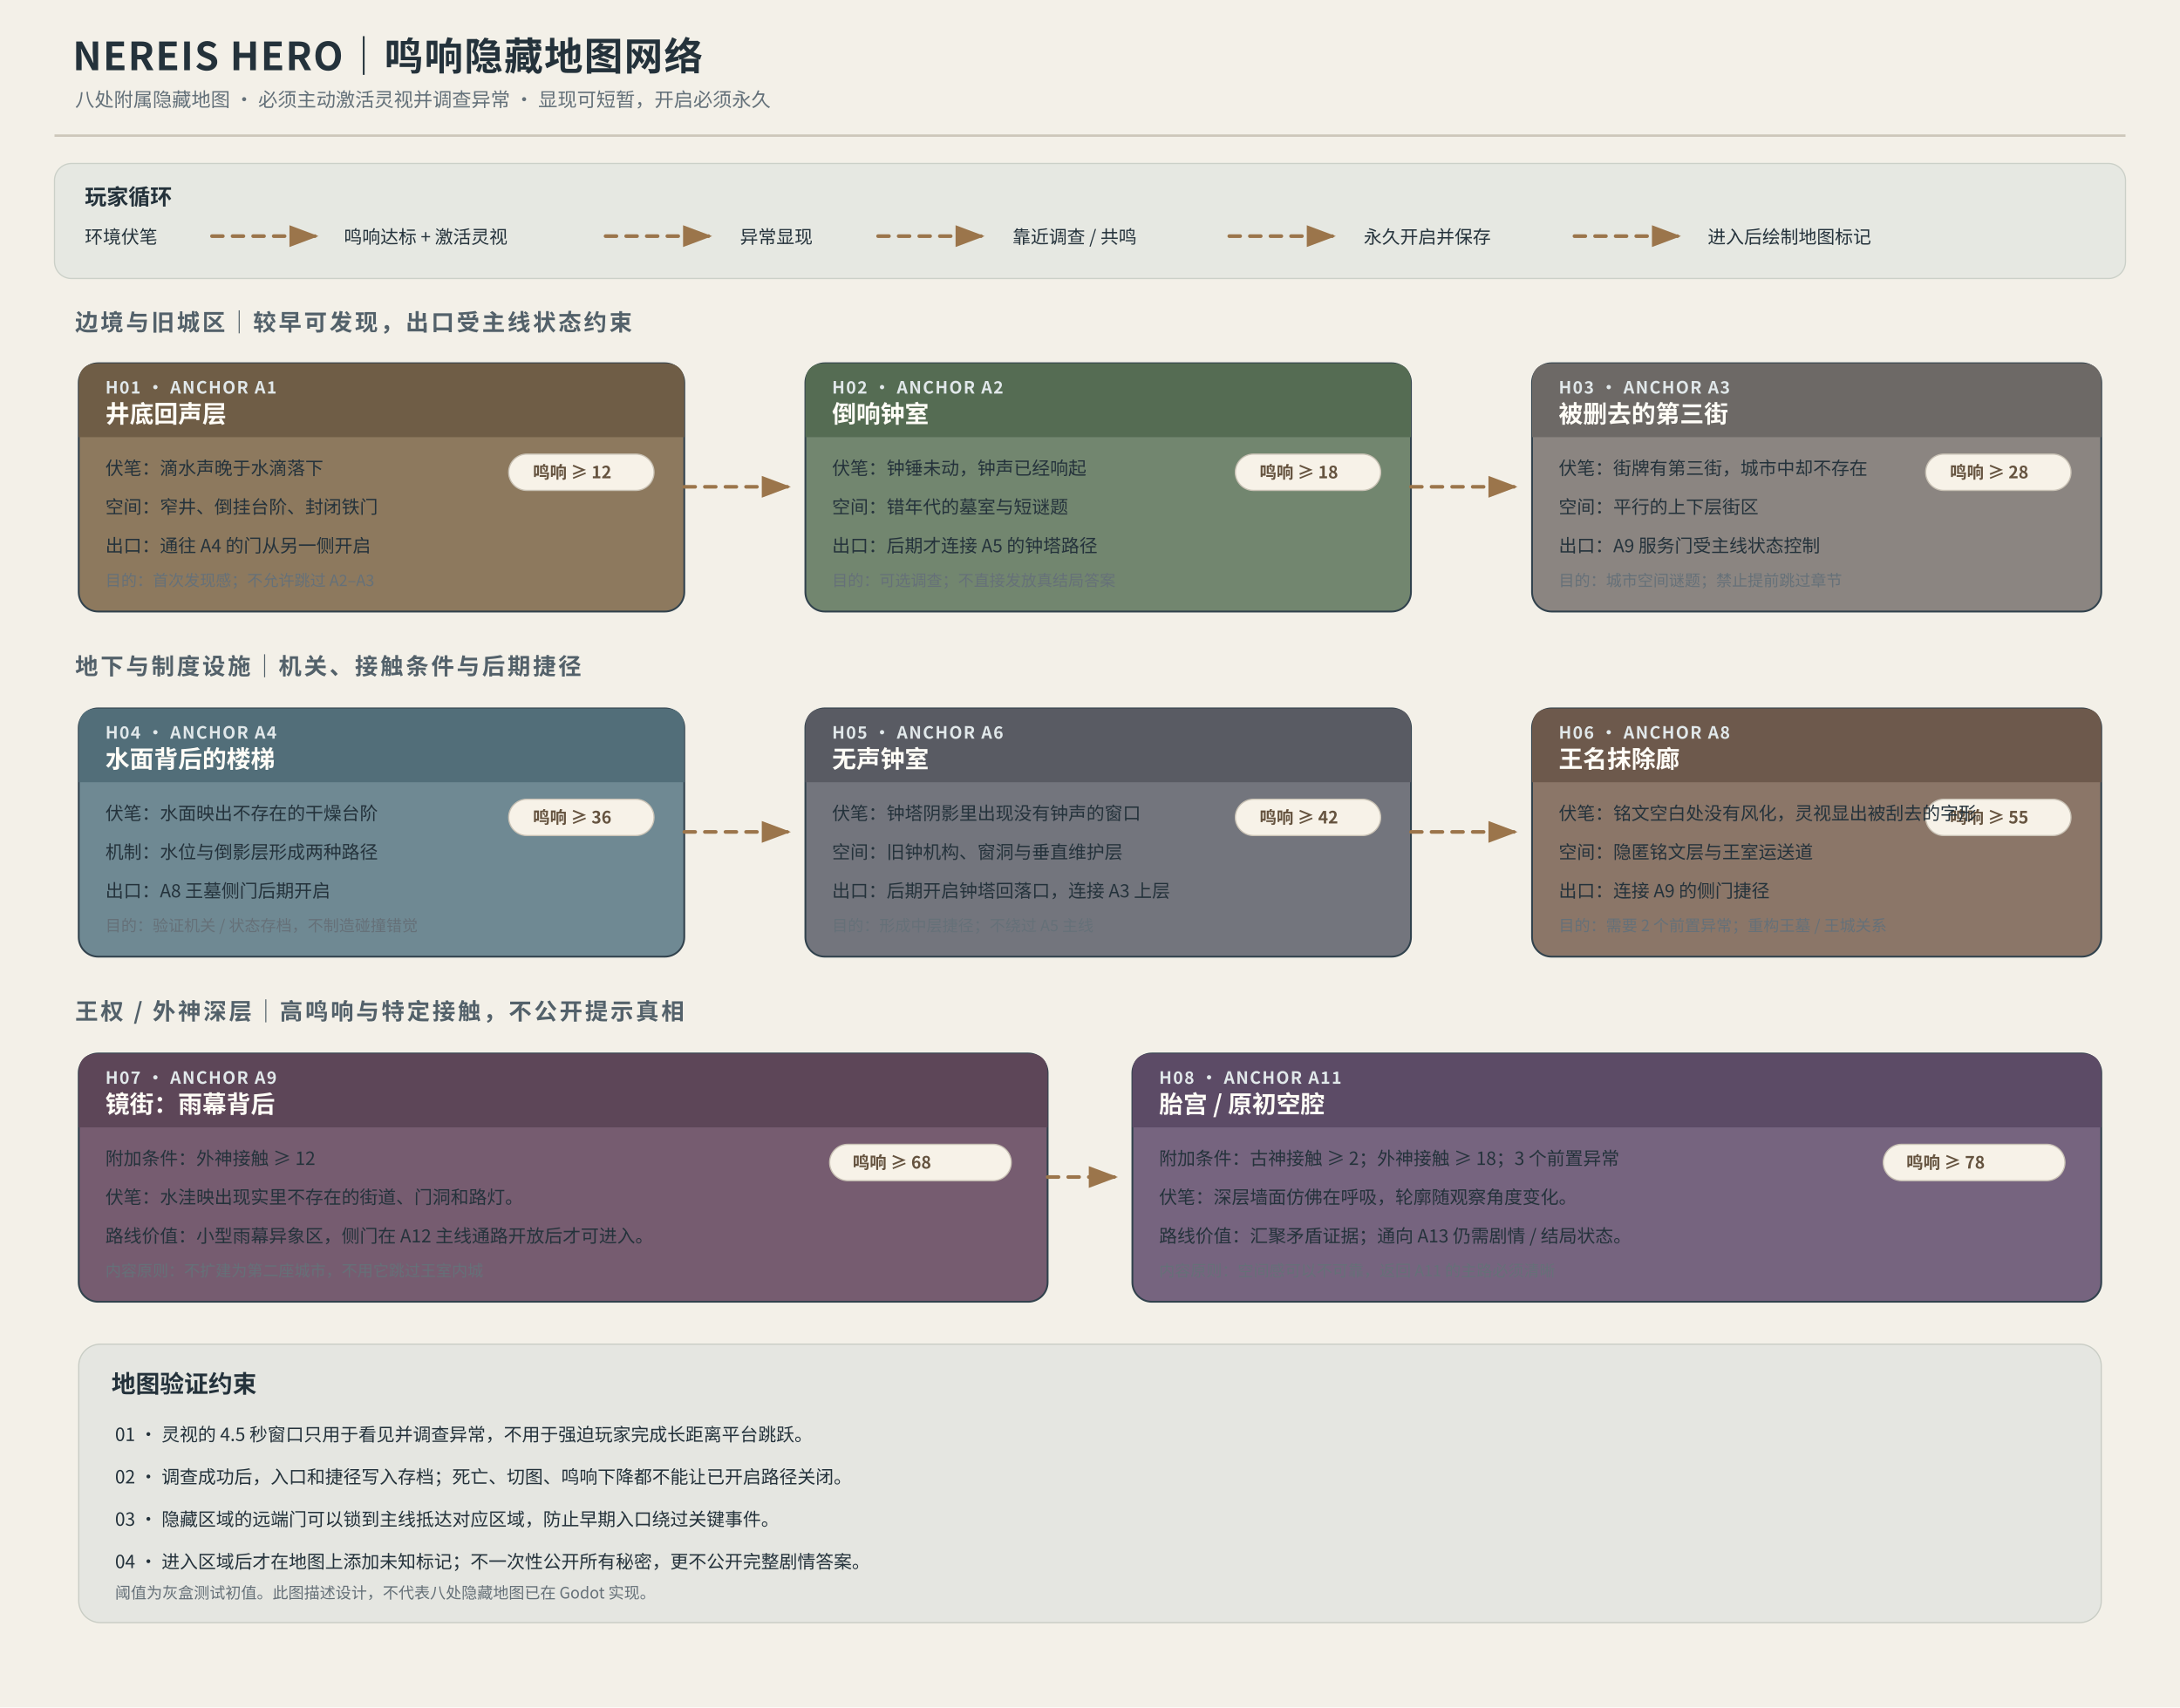
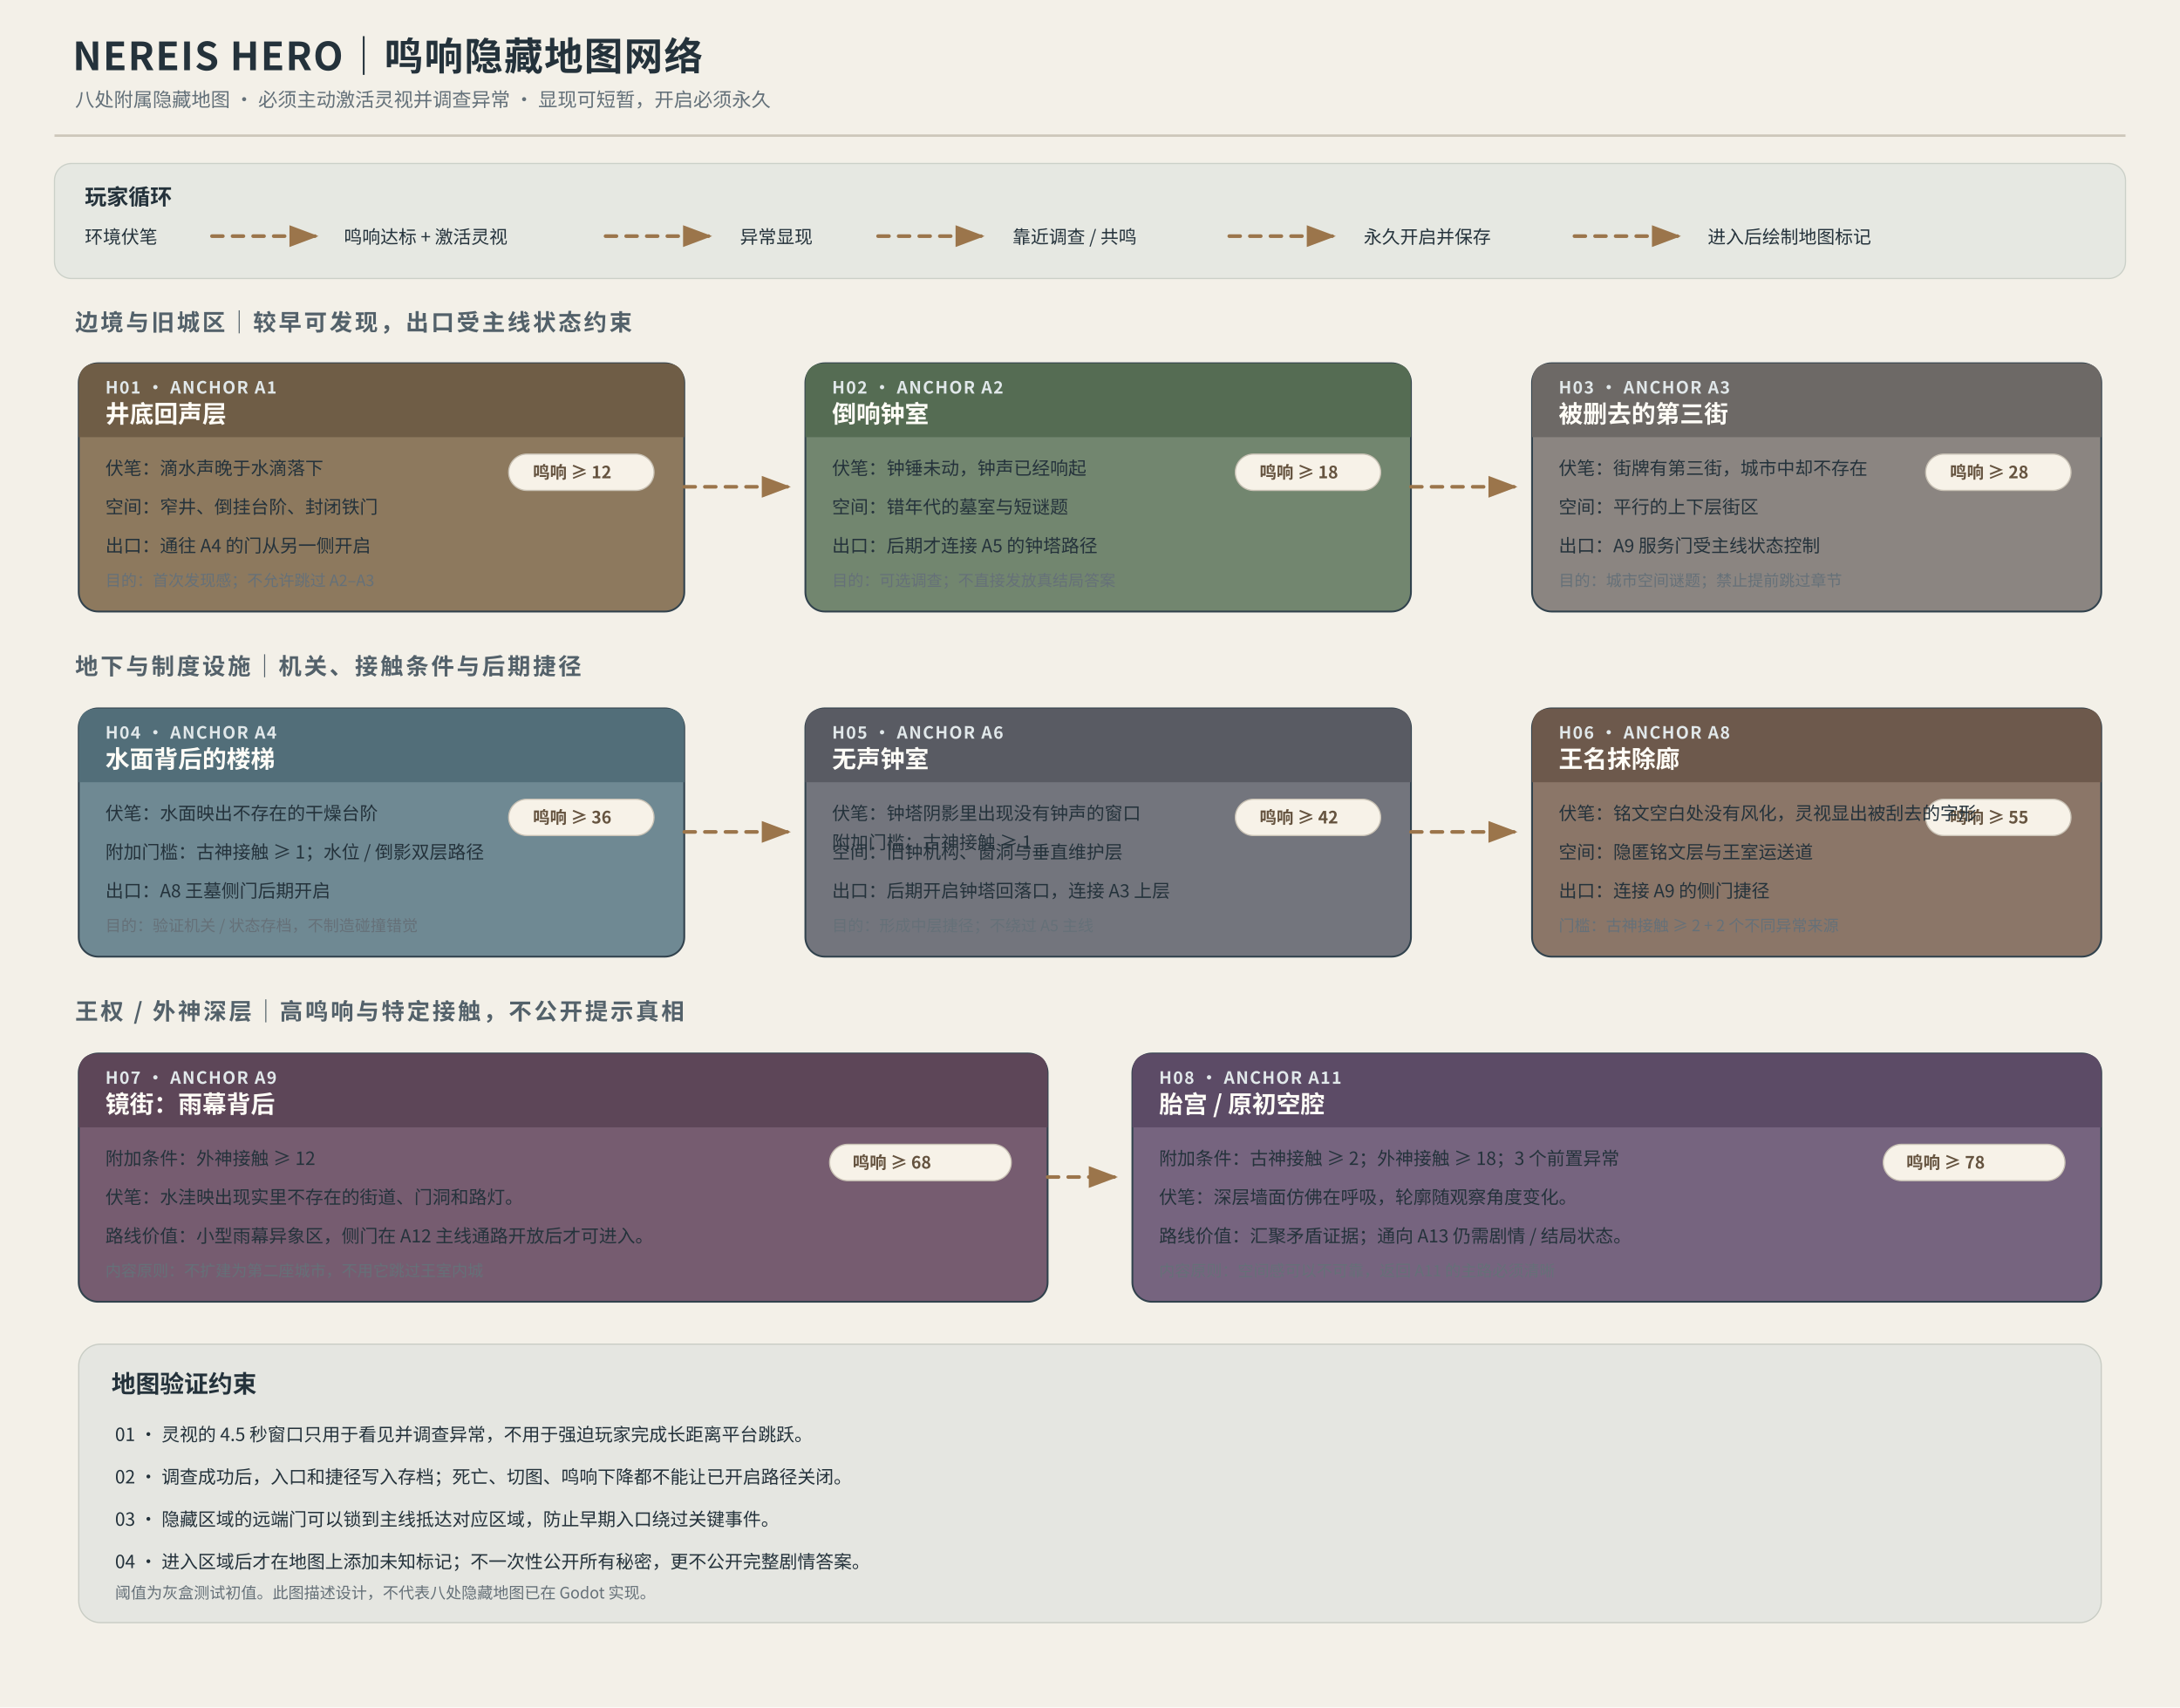
<svg xmlns="http://www.w3.org/2000/svg" width="1800" height="1410" viewBox="0 0 1800 1410" role="img" aria-labelledby="title desc">
  <defs>
    <style>
 text{font-family:"Noto Sans CJK SC","PingFang SC","Microsoft YaHei",sans-serif;fill:#24323b}
 .h1{font-size:32px;font-weight:700;letter-spacing:1px}.sub{font-size:16px;fill:#637079}
 .layer{font-size:19px;font-weight:700;letter-spacing:2px;fill:#53616a}
 .card{stroke:#31424d;stroke-width:1.5;rx:16}
 .cardhead{font-size:20px;font-weight:700;fill:#fffdf7}
 .id{font-size:14px;font-weight:700;fill:#e1e8ea;letter-spacing:1px}
 .body{font-size:15px}.small{font-size:13px;fill:#657078}
 .route{fill:none;stroke:#9b754b;stroke-width:3;stroke-dasharray:9 8;stroke-linecap:round;stroke-linejoin:round}
 .route2{fill:none;stroke:#587e83;stroke-width:3;stroke-dasharray:4 7;stroke-linecap:round;stroke-linejoin:round}
 .pill{fill:#f7f2e8;stroke:#c9c2b5;stroke-width:1}
 .pilltext{font-size:14px;font-weight:700;fill:#65533f}
</style>
    <marker id="goldarrow" markerWidth="10" markerHeight="10" refX="7" refY="3" orient="auto">
      <path d="M0,0 L0,6 L8,3 z" fill="#9b754b" />
    </marker>
    <marker id="tealarrow" markerWidth="10" markerHeight="10" refX="7" refY="3" orient="auto">
      <path d="M0,0 L0,6 L8,3 z" fill="#587e83" />
    </marker>
  </defs>
  <rect width="1800" height="1410" fill="#f3f0e8" />
  <text x="60" y="58" class="h1">NEREIS HERO｜鸣响隐藏地图网络</text>
  <text x="62" y="88" class="sub">八处附属隐藏地图 · 必须主动激活灵视并调查异常 · 显现可短暂，开启必须永久</text>
  <path d="M45 112 H1755" stroke="#cdc7ba" stroke-width="2" />
  <rect x="45" y="135" width="1710" height="95" rx="14" fill="#e6e8e2" stroke="#cbd0c8" />
  <text x="70" y="169" font-size="18" font-weight="700">玩家循环</text>
  <text x="70" y="201" class="body">环境伏笔</text>
  <path d="M175 195 H260" class="route" marker-end="url(#goldarrow)" />
  <text x="284" y="201" class="body">鸣响达标 + 激活灵视</text>
  <path d="M500 195 H585" class="route" marker-end="url(#goldarrow)" />
  <text x="611" y="201" class="body">异常显现</text>
  <path d="M725 195 H810" class="route" marker-end="url(#goldarrow)" />
  <text x="836" y="201" class="body">靠近调查 / 共鸣</text>
  <path d="M1015 195 H1100" class="route" marker-end="url(#goldarrow)" />
  <text x="1126" y="201" class="body">永久开启并保存</text>
  <path d="M1300 195 H1385" class="route" marker-end="url(#goldarrow)" />
  <text x="1410" y="201" class="body">进入后绘制地图标记</text>
  <text x="62" y="273" class="layer">边境与旧城区｜较早可发现，出口受主线状态约束</text>
  <g transform="translate(65 300)">
    <rect width="500" height="205" rx="16" fill="#8d795e" class="card" />
    <path d="M0 16 Q0 0 16 0 H484 Q500 0 500 16 V61 H0Z" fill="#6f5d46" />
    <text x="22" y="25" class="id">H01 · ANCHOR A1</text>
    <text x="22" y="49" class="cardhead">井底回声层</text>
    <rect x="355" y="75" width="120" height="30" rx="15" class="pill" />
    <text x="375" y="95" class="pilltext">鸣响 ≥ 12</text>
    <text x="22" y="92" class="body">伏笔：滴水声晚于水滴落下</text>
    <text x="22" y="124" class="body">空间：窄井、倒挂台阶、封闭铁门</text>
    <text x="22" y="156" class="body">出口：通往 A4 的门从另一侧开启</text>
    <text x="22" y="184" class="small">目的：首次发现感；不允许跳过 A2–A3</text>
  </g>
  <g transform="translate(665 300)">
    <rect width="500" height="205" rx="16" fill="#72866f" class="card" />
    <path d="M0 16 Q0 0 16 0 H484 Q500 0 500 16 V61 H0Z" fill="#556c53" />
    <text x="22" y="25" class="id">H02 · ANCHOR A2</text>
    <text x="22" y="49" class="cardhead">倒响钟室</text>
    <rect x="355" y="75" width="120" height="30" rx="15" class="pill" />
    <text x="375" y="95" class="pilltext">鸣响 ≥ 18</text>
    <text x="22" y="92" class="body">伏笔：钟锤未动，钟声已经响起</text>
    <text x="22" y="124" class="body">空间：错年代的墓室与短谜题</text>
    <text x="22" y="156" class="body">出口：后期才连接 A5 的钟塔路径</text>
    <text x="22" y="184" class="small">目的：可选调查；不直接发放真结局答案</text>
  </g>
  <g transform="translate(1265 300)">
    <rect width="470" height="205" rx="16" fill="#8b8581" class="card" />
    <path d="M0 16 Q0 0 16 0 H454 Q470 0 470 16 V61 H0Z" fill="#6d6966" />
    <text x="22" y="25" class="id">H03 · ANCHOR A3</text>
    <text x="22" y="49" class="cardhead">被删去的第三街</text>
    <rect x="325" y="75" width="120" height="30" rx="15" class="pill" />
    <text x="345" y="95" class="pilltext">鸣响 ≥ 28</text>
    <text x="22" y="92" class="body">伏笔：街牌有第三街，城市中却不存在</text>
    <text x="22" y="124" class="body">空间：平行的上下层街区</text>
    <text x="22" y="156" class="body">出口：A9 服务门受主线状态控制</text>
    <text x="22" y="184" class="small">目的：城市空间谜题；禁止提前跳过章节</text>
  </g>
  <path d="M565 402 H650" class="route" marker-end="url(#goldarrow)" />
  <path d="M1165 402 H1250" class="route" marker-end="url(#goldarrow)" />
  <text x="62" y="557" class="layer">地下与制度设施｜机关、接触条件与后期捷径</text>
  <g transform="translate(65 585)">
    <rect width="500" height="205" rx="16" fill="#6f8993" class="card" />
    <path d="M0 16 Q0 0 16 0 H484 Q500 0 500 16 V61 H0Z" fill="#526e79" />
    <text x="22" y="25" class="id">H04 · ANCHOR A4</text>
    <text x="22" y="49" class="cardhead">水面背后的楼梯</text>
    <rect x="355" y="75" width="120" height="30" rx="15" class="pill" />
    <text x="375" y="95" class="pilltext">鸣响 ≥ 36</text>
    <text x="22" y="92" class="body">伏笔：水面映出不存在的干燥台阶</text>
-     <text x="22" y="124" class="body">机制：水位与倒影层形成两种路径</text>
+     <text x="22" y="124" class="body">附加门槛：古神接触 ≥ 1；水位 / 倒影双层路径</text>
    <text x="22" y="156" class="body">出口：A8 王墓侧门后期开启</text>
    <text x="22" y="184" class="small">目的：验证机关 / 状态存档，不制造碰撞错觉</text>
  </g>
  <g transform="translate(665 585)">
    <rect width="500" height="205" rx="16" fill="#73757d" class="card" />
    <path d="M0 16 Q0 0 16 0 H484 Q500 0 500 16 V61 H0Z" fill="#595b63" />
    <text x="22" y="25" class="id">H05 · ANCHOR A6</text>
    <text x="22" y="49" class="cardhead">无声钟室</text>
    <rect x="355" y="75" width="120" height="30" rx="15" class="pill" />
    <text x="375" y="95" class="pilltext">鸣响 ≥ 42</text>
    <text x="22" y="92" class="body">伏笔：钟塔阴影里出现没有钟声的窗口</text>
+     <text x="22" y="116" class="body">附加门槛：古神接触 ≥ 1</text>
    <text x="22" y="124" class="body">空间：旧钟机构、窗洞与垂直维护层</text>
    <text x="22" y="156" class="body">出口：后期开启钟塔回落口，连接 A3 上层</text>
    <text x="22" y="184" class="small">目的：形成中层捷径；不绕过 A5 主线</text>
  </g>
  <g transform="translate(1265 585)">
    <rect width="470" height="205" rx="16" fill="#8b7668" class="card" />
    <path d="M0 16 Q0 0 16 0 H454 Q470 0 470 16 V61 H0Z" fill="#6d594c" />
    <text x="22" y="25" class="id">H06 · ANCHOR A8</text>
    <text x="22" y="49" class="cardhead">王名抹除廊</text>
    <rect x="325" y="75" width="120" height="30" rx="15" class="pill" />
    <text x="345" y="95" class="pilltext">鸣响 ≥ 55</text>
    <text x="22" y="92" class="body">伏笔：铭文空白处没有风化，灵视显出被刮去的字形</text>
    <text x="22" y="124" class="body">空间：隐匿铭文层与王室运送道</text>
    <text x="22" y="156" class="body">出口：连接 A9 的侧门捷径</text>
-     <text x="22" y="184" class="small">目的：需要 2 个前置异常；重构王墓 / 王城关系</text>
+     <text x="22" y="184" class="small">门槛：古神接触 ≥ 2 + 2 个不同异常来源</text>
  </g>
  <path d="M565 687 H650" class="route" marker-end="url(#goldarrow)" />
  <path d="M1165 687 H1250" class="route" marker-end="url(#goldarrow)" />
  <text x="62" y="842" class="layer">王权 / 外神深层｜高鸣响与特定接触，不公开提示真相</text>
  <g transform="translate(65 870)">
    <rect width="800" height="205" rx="16" fill="#765c70" class="card" />
    <path d="M0 16 Q0 0 16 0 H784 Q800 0 800 16 V61 H0Z" fill="#5d4658" />
    <text x="22" y="25" class="id">H07 · ANCHOR A9</text>
    <text x="22" y="49" class="cardhead">镜街：雨幕背后</text>
    <rect x="620" y="75" width="150" height="30" rx="15" class="pill" />
    <text x="639" y="95" class="pilltext">鸣响 ≥ 68</text>
    <text x="22" y="92" class="body">附加条件：外神接触 ≥ 12</text>
    <text x="22" y="124" class="body">伏笔：水洼映出现实里不存在的街道、门洞和路灯。</text>
    <text x="22" y="156" class="body">路线价值：小型雨幕异象区，侧门在 A12 主线通路开放后才可进入。</text>
    <text x="22" y="184" class="small">内容原则：不扩建为第二座城市，不用它跳过王室内城</text>
  </g>
  <g transform="translate(935 870)">
    <rect width="800" height="205" rx="16" fill="#76647f" class="card" />
    <path d="M0 16 Q0 0 16 0 H784 Q800 0 800 16 V61 H0Z" fill="#5c4b66" />
    <text x="22" y="25" class="id">H08 · ANCHOR A11</text>
    <text x="22" y="49" class="cardhead">胎宫 / 原初空腔</text>
    <rect x="620" y="75" width="150" height="30" rx="15" class="pill" />
    <text x="639" y="95" class="pilltext">鸣响 ≥ 78</text>
    <text x="22" y="92" class="body">附加条件：古神接触 ≥ 2；外神接触 ≥ 18；3 个前置异常</text>
    <text x="22" y="124" class="body">伏笔：深层墙面仿佛在呼吸，轮廓随观察角度变化。</text>
    <text x="22" y="156" class="body">路线价值：汇聚矛盾证据；通向 A13 仍需剧情 / 结局状态。</text>
    <text x="22" y="184" class="small">内容原则：空间感可以不可靠，返回 A11 的主路必须清晰</text>
  </g>
  <path d="M865 972 H920" class="route" marker-end="url(#goldarrow)" />
  <rect x="65" y="1110" width="1670" height="230" rx="18" fill="#e5e6e1" stroke="#c8ccc4" />
  <text x="92" y="1150" font-size="20" font-weight="700">地图验证约束</text>
  <g class="body">
    <text x="95" y="1190">01 · 灵视的 4.5 秒窗口只用于看见并调查异常，不用于强迫玩家完成长距离平台跳跃。</text>
    <text x="95" y="1225">02 · 调查成功后，入口和捷径写入存档；死亡、切图、鸣响下降都不能让已开启路径关闭。</text>
    <text x="95" y="1260">03 · 隐藏区域的远端门可以锁到主线抵达对应区域，防止早期入口绕过关键事件。</text>
    <text x="95" y="1295">04 · 进入区域后才在地图上添加未知标记；不一次性公开所有秘密，更不公开完整剧情答案。</text>
    <text x="95" y="1320" class="small">阈值为灰盒测试初值。此图描述设计，不代表八处隐藏地图已在 Godot 实现。</text>
  </g>
</svg>
